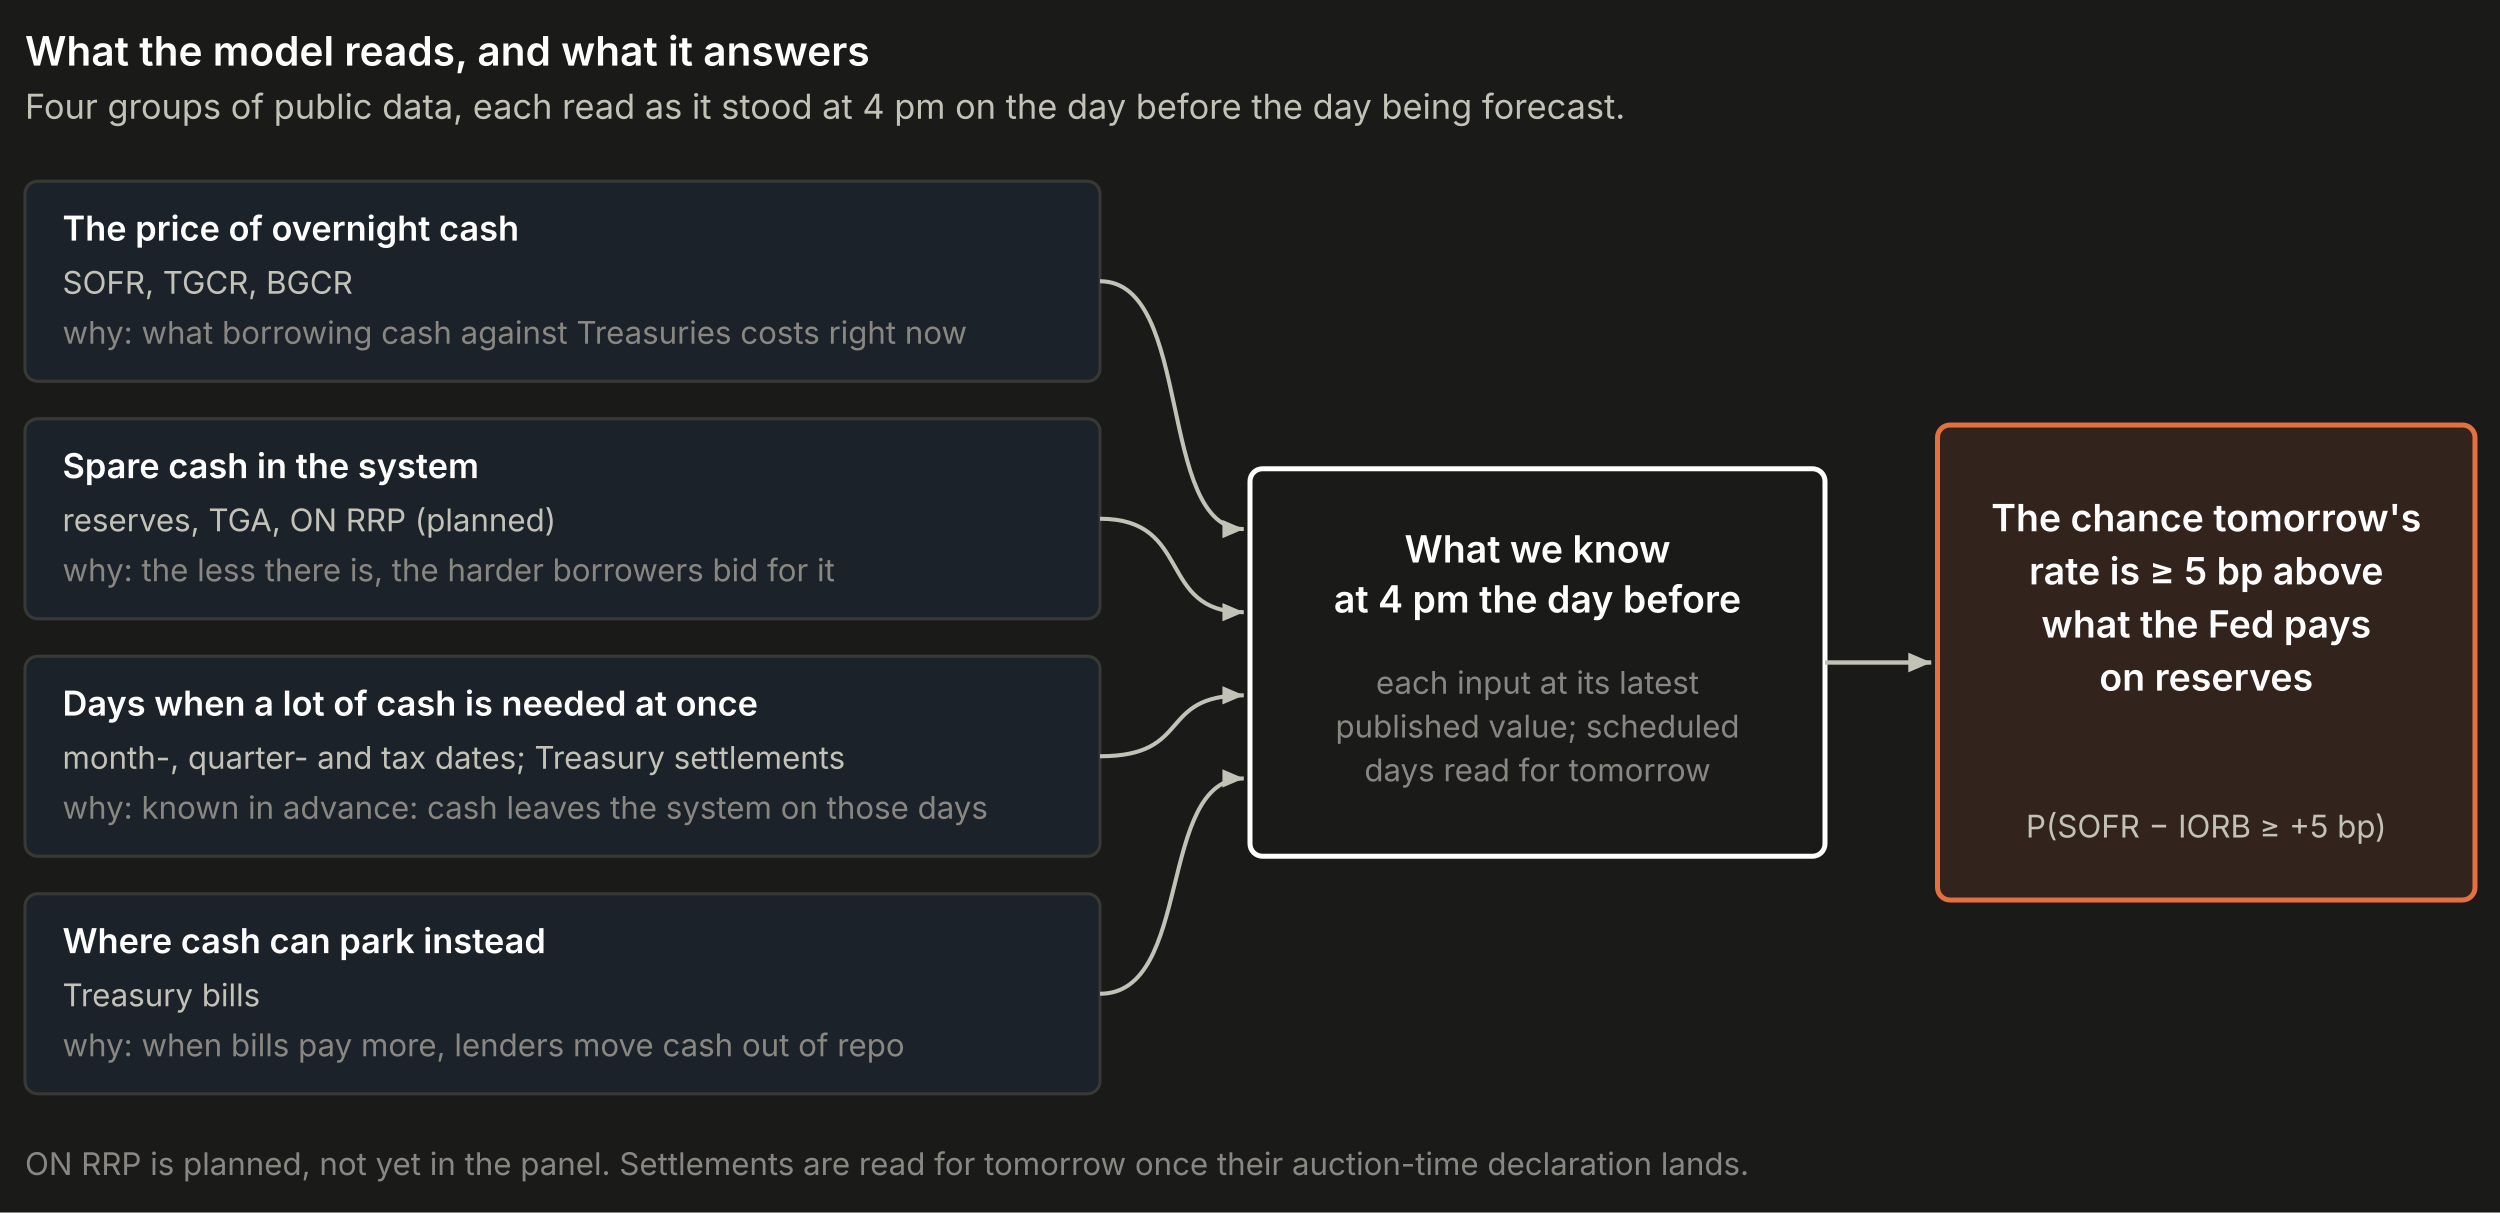
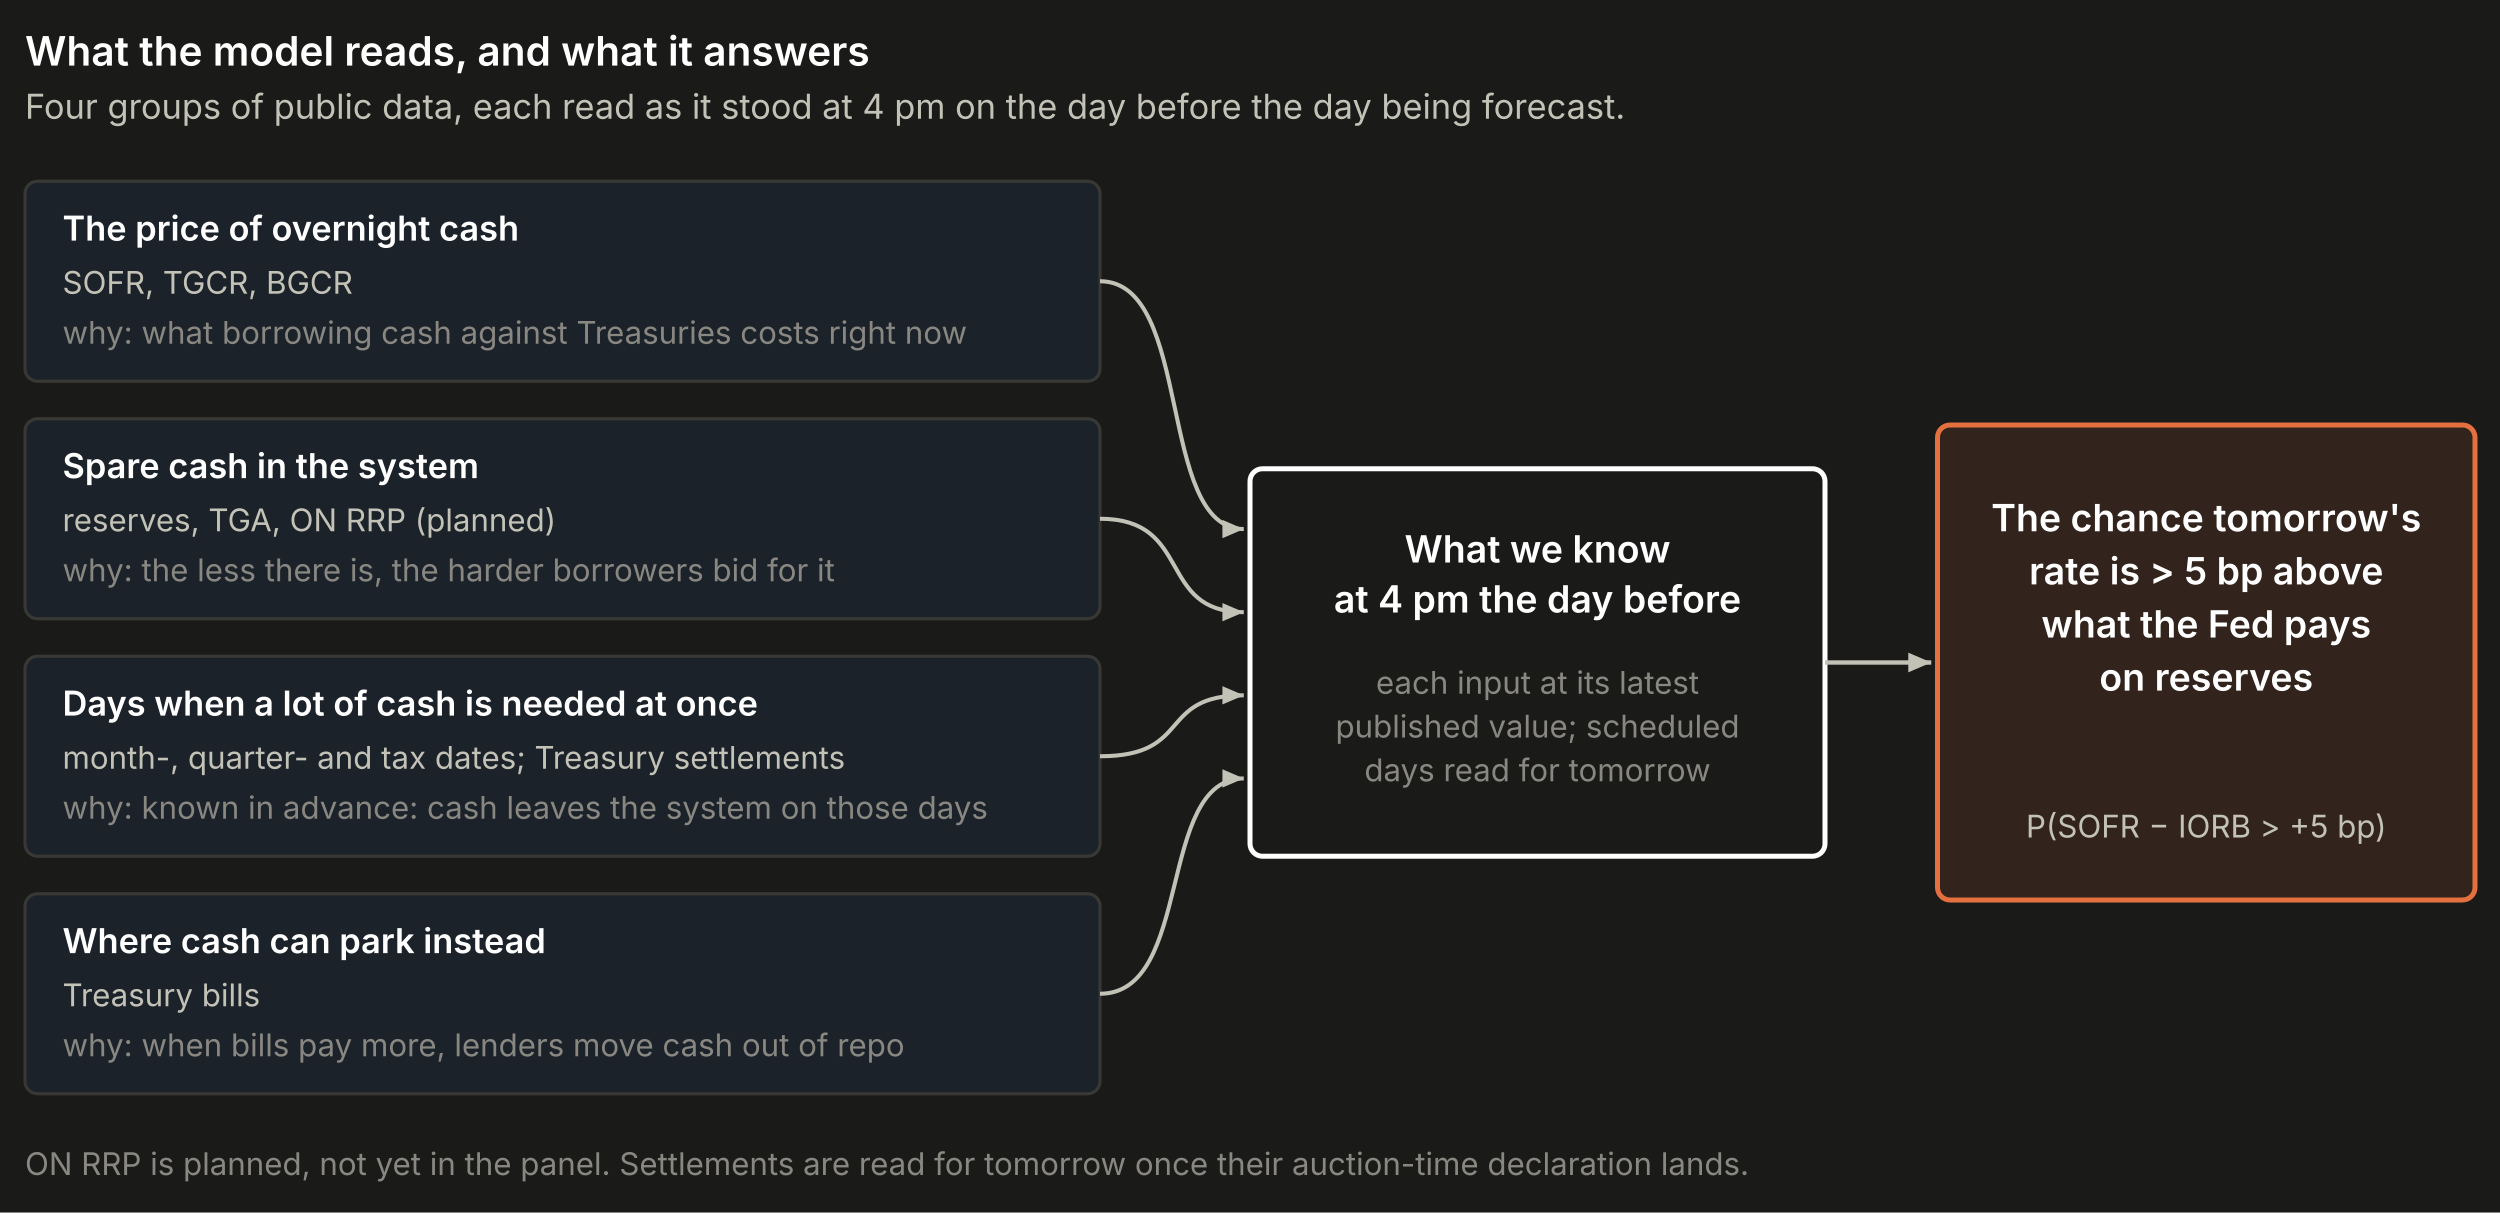
- <svg xmlns="http://www.w3.org/2000/svg" viewBox="0 0 800 388" width="800" height="388" font-family="system-ui, -apple-system, &quot;Segoe UI&quot;, sans-serif" role="img" aria-label="What the model reads and what it answers: four groups of public data -- the price of overnight cash, spare cash in the system, days when a lot of cash is needed at once, and where cash can park instead -- flow into what is known at 4 pm the day before, and then into the chance that tomorrow's rate is at least 5 basis points above what the Fed pays on reserves">
+ <svg xmlns="http://www.w3.org/2000/svg" viewBox="0 0 800 388" width="800" height="388" font-family="system-ui, -apple-system, &quot;Segoe UI&quot;, sans-serif" role="img" aria-label="What the model reads and what it answers: four groups of public data -- the price of overnight cash, spare cash in the system, days when a lot of cash is needed at once, and where cash can park instead -- flow into what is known at 4 pm the day before, and then into the chance that tomorrow's rate is more than 5 basis points above what the Fed pays on reserves">
  <rect width="800" height="388" fill="#1a1a19" />
  <defs>
    <marker id="arrow" viewBox="0 0 8 8" refX="7" refY="4" markerWidth="6" markerHeight="6" orient="auto">
      <path d="M0,1 L7,4 L0,7 z" fill="#c3c2b7" />
    </marker>
  </defs>
  <text x="8" y="21" font-size="13" fill="#ffffff" font-weight="600">What the model reads, and what it answers</text>
  <text x="8" y="38" font-size="11" fill="#c3c2b7">Four groups of public data, each read as it stood at 4 pm on the day before the day being forecast.</text>
  <rect x="8" y="58" width="344" height="64" rx="4" fill="#3987e5" fill-opacity="0.08" stroke="#383835" stroke-width="1" />
  <text x="20" y="77" font-size="11" fill="#ffffff" font-weight="600">The price of overnight cash</text>
  <text x="20" y="94" font-size="10" fill="#c3c2b7">SOFR, TGCR, BGCR</text>
  <text x="20" y="110" font-size="10" fill="#898781">why: what borrowing cash against Treasuries costs right now</text>
  <path d="M352,90.0 C382,90.0 370,169.3 398,169.3" fill="none" stroke="#c3c2b7" stroke-width="1.3" marker-end="url(#arrow)" />
  <rect x="8" y="134" width="344" height="64" rx="4" fill="#3987e5" fill-opacity="0.08" stroke="#383835" stroke-width="1" />
  <text x="20" y="153" font-size="11" fill="#ffffff" font-weight="600">Spare cash in the system</text>
  <text x="20" y="170" font-size="10" fill="#c3c2b7">reserves, TGA, ON RRP (planned)</text>
  <text x="20" y="186" font-size="10" fill="#898781">why: the less there is, the harder borrowers bid for it</text>
  <path d="M352,166.0 C382,166.0 370,195.9 398,195.9" fill="none" stroke="#c3c2b7" stroke-width="1.3" marker-end="url(#arrow)" />
  <rect x="8" y="210" width="344" height="64" rx="4" fill="#3987e5" fill-opacity="0.08" stroke="#383835" stroke-width="1" />
  <text x="20" y="229" font-size="11" fill="#ffffff" font-weight="600">Days when a lot of cash is needed at once</text>
  <text x="20" y="246" font-size="10" fill="#c3c2b7">month-, quarter- and tax dates; Treasury settlements</text>
  <text x="20" y="262" font-size="10" fill="#898781">why: known in advance: cash leaves the system on those days</text>
  <path d="M352,242.0 C382,242.0 370,222.5 398,222.5" fill="none" stroke="#c3c2b7" stroke-width="1.3" marker-end="url(#arrow)" />
  <rect x="8" y="286" width="344" height="64" rx="4" fill="#3987e5" fill-opacity="0.08" stroke="#383835" stroke-width="1" />
  <text x="20" y="305" font-size="11" fill="#ffffff" font-weight="600">Where cash can park instead</text>
  <text x="20" y="322" font-size="10" fill="#c3c2b7">Treasury bills</text>
  <text x="20" y="338" font-size="10" fill="#898781">why: when bills pay more, lenders move cash out of repo</text>
  <path d="M352,318.0 C382,318.0 370,249.1 398,249.1" fill="none" stroke="#c3c2b7" stroke-width="1.3" marker-end="url(#arrow)" />
  <rect x="400" y="150" width="184" height="124" rx="4" fill="none" stroke="#ffffff" stroke-width="1.6" />
  <text x="492.0" y="180" font-size="12" fill="#ffffff" font-weight="600" text-anchor="middle">What we know</text>
  <text x="492.0" y="196" font-size="12" fill="#ffffff" font-weight="600" text-anchor="middle">at 4 pm the day before</text>
  <text x="492.0" y="222" font-size="10" fill="#898781" text-anchor="middle">each input at its latest</text>
  <text x="492.0" y="236" font-size="10" fill="#898781" text-anchor="middle">published value; scheduled</text>
  <text x="492.0" y="250" font-size="10" fill="#898781" text-anchor="middle">days read for tomorrow</text>
  <line x1="584" y1="212.0" x2="618" y2="212.0" stroke="#c3c2b7" stroke-width="1.4" marker-end="url(#arrow)" />
  <rect x="620" y="136" width="172" height="152" rx="4" fill="#e5703f" fill-opacity="0.12" stroke="#e5703f" stroke-width="1.6" />
  <text x="706.0" y="170" font-size="12" fill="#ffffff" font-weight="600" text-anchor="middle">The chance tomorrow's</text>
-   <text x="706.0" y="187" font-size="12" fill="#ffffff" font-weight="600" text-anchor="middle">rate is ≥ 5 bp above</text>
+   <text x="706.0" y="187" font-size="12" fill="#ffffff" font-weight="600" text-anchor="middle">rate is &gt; 5 bp above</text>
  <text x="706.0" y="204" font-size="12" fill="#ffffff" font-weight="600" text-anchor="middle">what the Fed pays</text>
  <text x="706.0" y="221" font-size="12" fill="#ffffff" font-weight="600" text-anchor="middle">on reserves</text>
-   <text x="706.0" y="268" font-size="10" fill="#c3c2b7" text-anchor="middle">P(SOFR − IORB ≥ +5 bp)</text>
+   <text x="706.0" y="268" font-size="10" fill="#c3c2b7" text-anchor="middle">P(SOFR − IORB &gt; +5 bp)</text>
  <text x="8" y="376" font-size="10" fill="#898781">ON RRP is planned, not yet in the panel. Settlements are read for tomorrow once their auction-time declaration lands.</text>
</svg>
